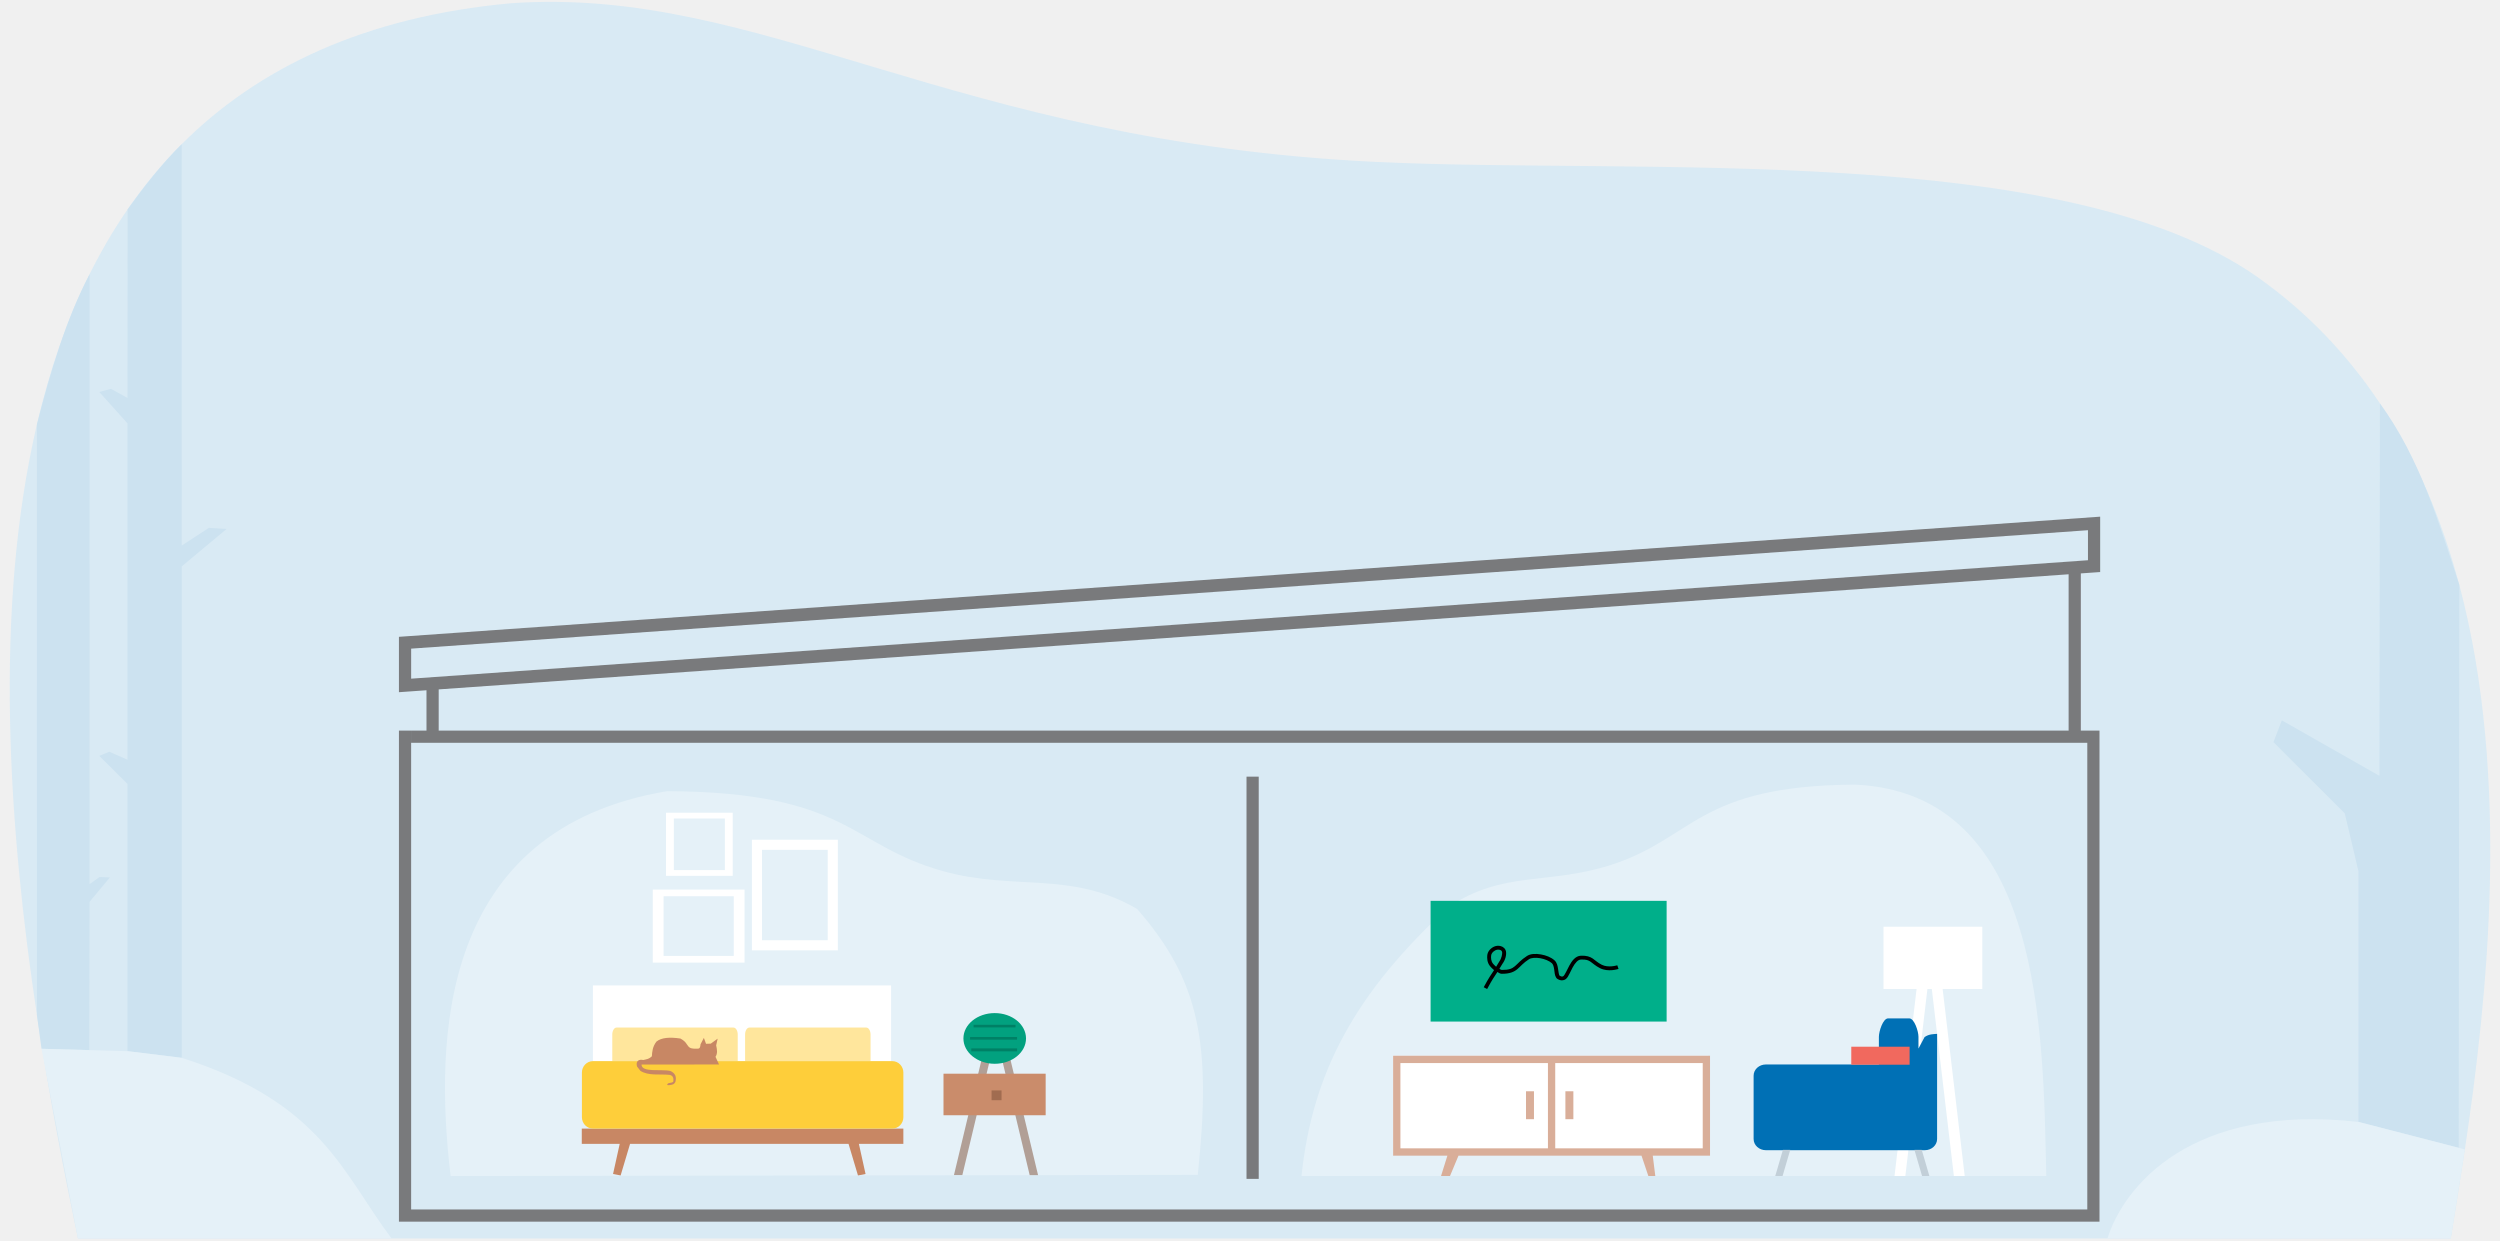
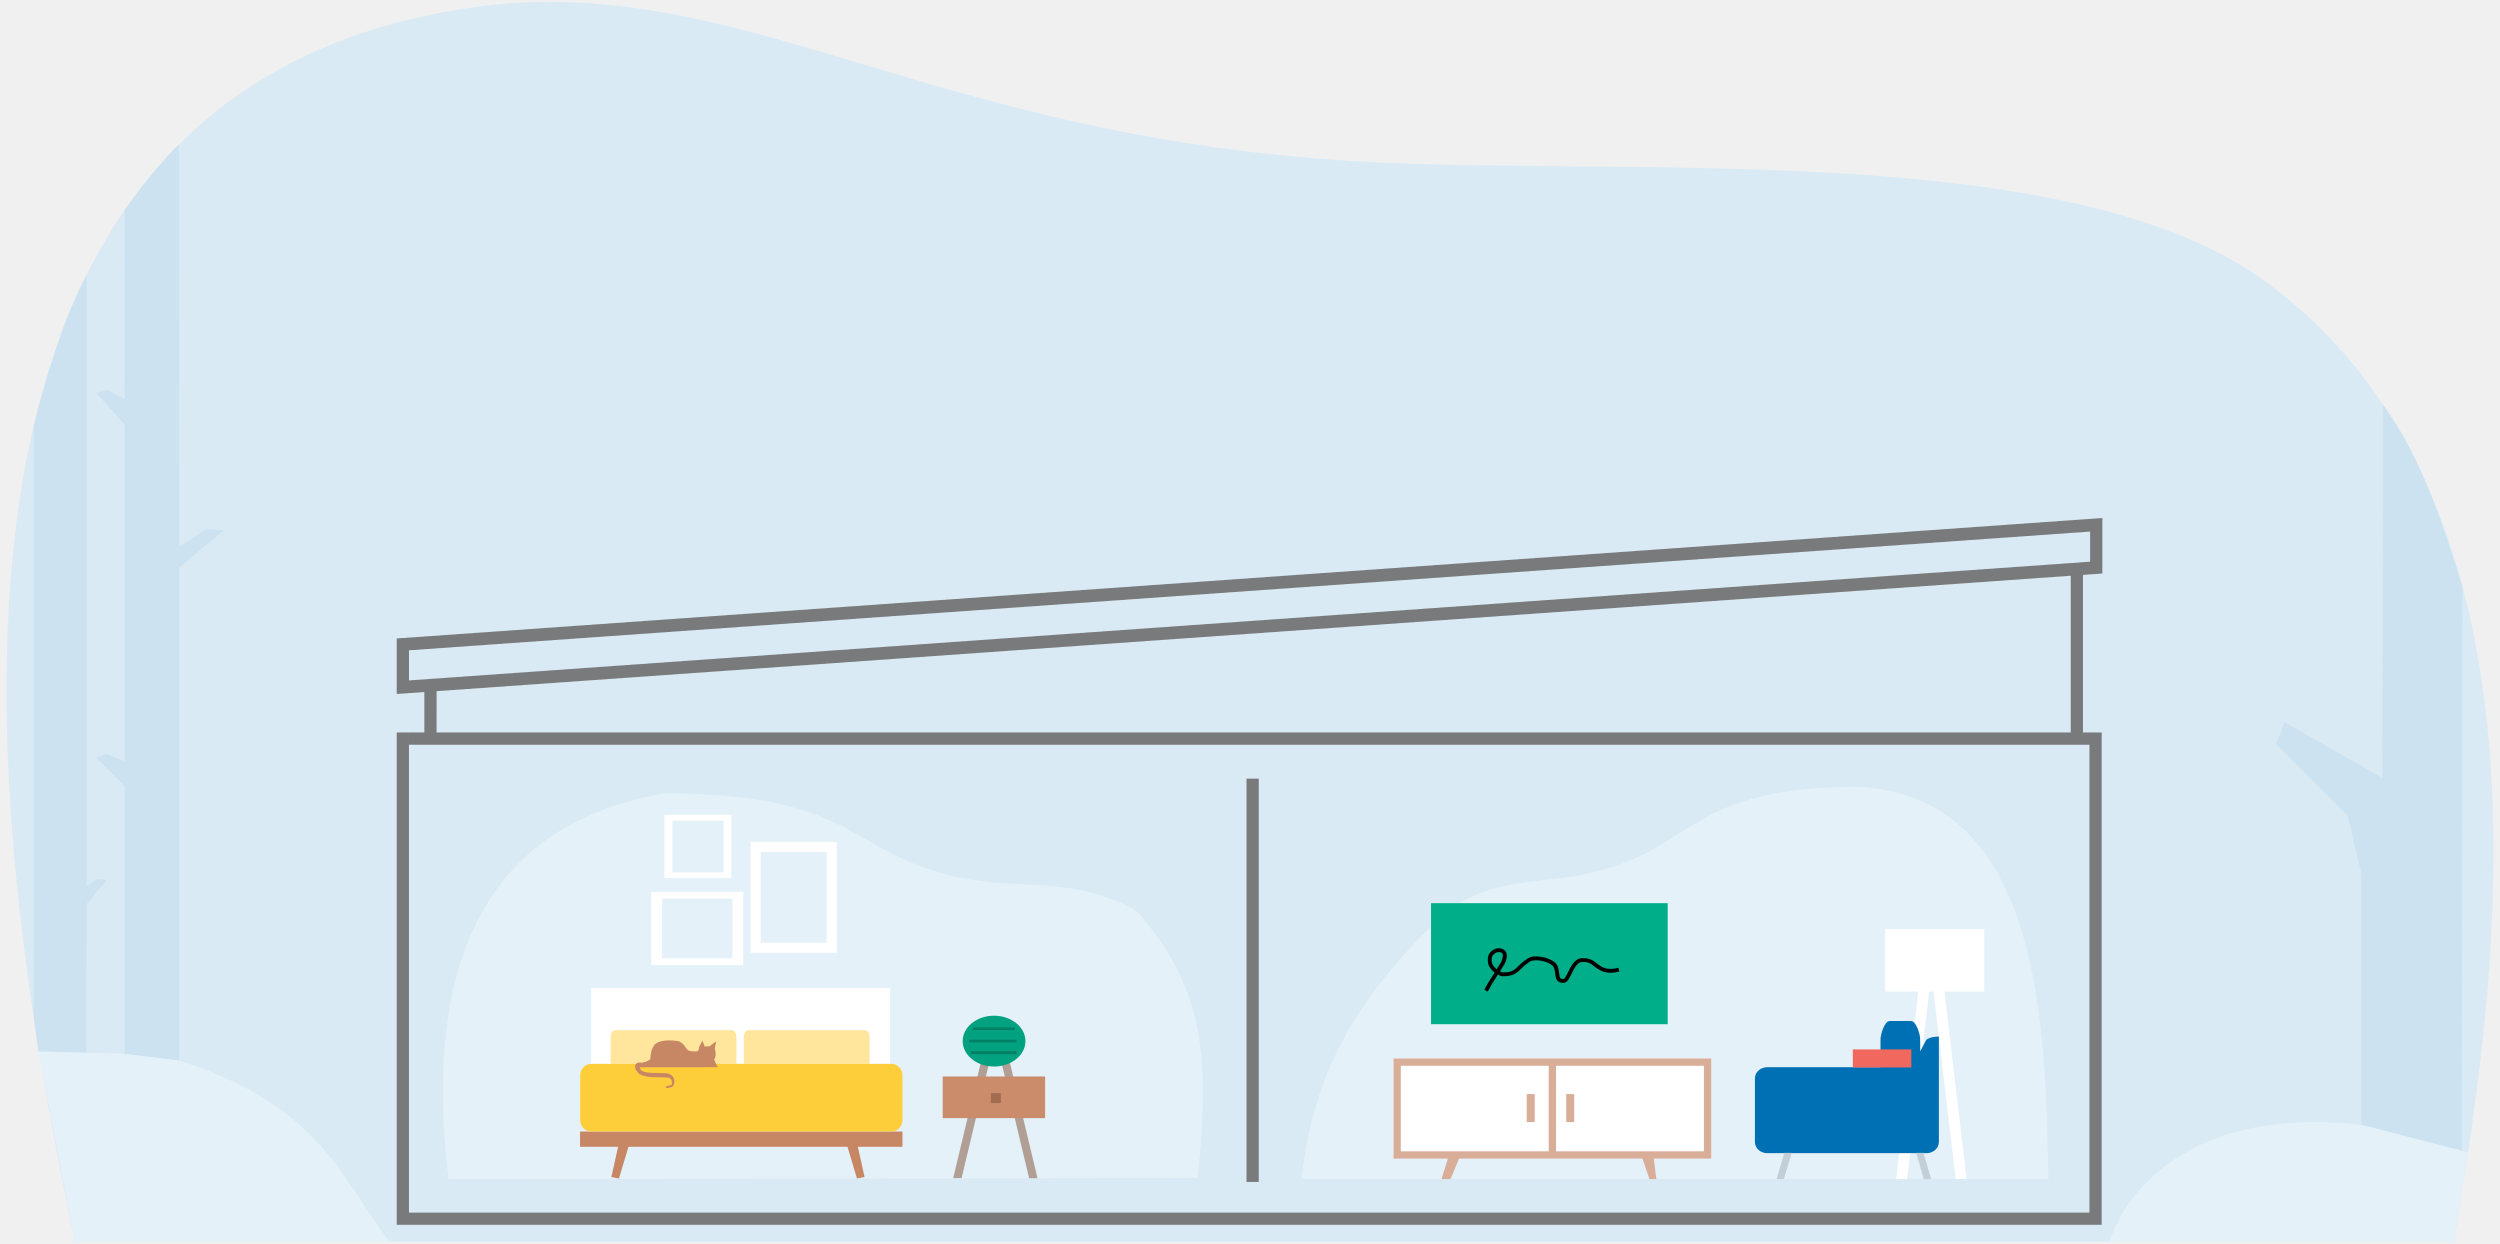
- <svg xmlns="http://www.w3.org/2000/svg" width="774" height="384" viewBox="0 0 204.787 101.6" version="1.1" id="svg5">
+ <svg xmlns="http://www.w3.org/2000/svg" width="384" height="191" viewBox="0 0 101.6 50.535" version="1.1" id="svg5">
  <defs id="defs2">
    <linearGradient id="linearGradient1692">
      <stop style="stop-color:#bababa;stop-opacity:1;" offset="0" id="stop1690" />
    </linearGradient>
    <clipPath clipPathUnits="userSpaceOnUse" id="clipPath97839">
      <g id="use97841">
        <g id="g25450">
          <path id="path25446" style="opacity:1;fill:#797a7c;stroke:#797a7c;stroke-width:0;stroke-linecap:round;paint-order:fill markers stroke" d="m 81.541,184.084 h 1 v 26.553 h -1 z" />
          <path id="path25448" style="fill:#797a7c;stroke:#797a7c;stroke-width:0;stroke-linecap:round;paint-order:fill markers stroke" d="m 127.581,184.084 h 1 v 26.553 h -1 z" />
        </g>
      </g>
    </clipPath>
  </defs>
-   <path style="color:#000000;fill:#d9eaf4;fill-opacity:1;stroke:none;stroke-opacity:1;-inkscape-stroke:none" d="m 41.852,0.266 c 20.654,-1.442 35.982,11.347 70.936,13.001 21.793,1.031 56.165,-1.701 72.069,9.381 4.16,2.929 7.474,6.459 10.093,10.397 3.005,4.519 5.096,9.573 6.504,14.867 4.233,15.916 2.292,34.005 0.456,46.243 -0.414,2.759 -0.822,5.22 -1.154,7.292 H 172.634 32.074 6.383 C 5.29,96.219 4.055,89.958 3.024,83.146 0.729,67.974 -0.551,50.071 3.022,34.769 4.039,30.413 5.449,26.267 7.341,22.456 c 0.921,-1.854 1.955,-3.629 3.114,-5.311 1.311,-1.903 2.781,-3.686 4.424,-5.33 C 21.107,5.586 29.831,1.364 41.852,0.266 Z" id="path14953" />
  <g id="rect195720" />
-   <path id="rect43716-0" style="fill:#e5f1f8;fill-opacity:1;stroke-width:0" d="m 151.934,64.272 c -12.9,0.083 -13.158,4.393 -19.969,6.577 -5.204,1.669 -8.793,0.437 -13.288,3.435 -7.612,6.994 -11.178,13.521 -12.064,22.05 h 61.008 c -0.266,-11.777 -0.255,-31.388 -15.688,-32.062 z" />
-   <g id="g217664" transform="matrix(1.194546,0,0,1.194546,11.42135,-155.2809)">
-     <rect style="opacity:1;fill:#ffffff;fill-opacity:1;stroke:none;stroke-width:1.582;stroke-linecap:round;stroke-linejoin:miter;stroke-miterlimit:4;stroke-dasharray:none;stroke-opacity:1;paint-order:normal" id="rect215996" width="21.599" height="6.798" x="85.97" y="202.389" />
-     <path id="rect212747" style="color:#000000;fill:#d9ae99;stroke-width:1;stroke-linecap:round;-inkscape-stroke:none" d="m 85.97,202.389 v 0.25 6.6 h 3.723 l -0.438,1.398 h 0.615 l 0.584,-1.398 h 6.133 0.5 5.916 l 0.47,1.398 h 0.477 l -0.175,-1.398 h 3.927 v -6.85 h -10.615 -0.5 z m 0.5,0.5 h 10.117 v 5.849 H 86.471 Z m 10.617,0 h 10.115 v 5.849 H 97.088 Z" />
-     <rect style="opacity:1;fill:none;fill-opacity:1;stroke:#d9ae99;stroke-width:0.5;stroke-linecap:round;stroke-linejoin:miter;stroke-miterlimit:4;stroke-dasharray:none;stroke-opacity:1;paint-order:normal" id="rect215511" width="0.047" height="1.415" x="95.333" y="205.073" />
-     <rect style="opacity:1;fill:none;fill-opacity:1;stroke:#d9ae99;stroke-width:0.5;stroke-linecap:round;stroke-linejoin:miter;stroke-miterlimit:4;stroke-dasharray:none;stroke-opacity:1;paint-order:normal" id="rect215593" width="0.047" height="1.415" x="98.034" y="205.073" />
+   <g id="g920" transform="matrix(0.4974102,0,0,0.4974102,-0.1316969,-7.33046e-4)">
+     <path style="color:#000000;fill:#d9eaf4;fill-opacity:1;stroke:none;stroke-opacity:1;-inkscape-stroke:none" d="m 41.852,0.266 c 20.654,-1.442 35.982,11.347 70.936,13.001 21.793,1.031 56.165,-1.701 72.069,9.381 4.16,2.929 7.474,6.459 10.093,10.397 3.005,4.519 5.096,9.573 6.504,14.867 4.233,15.916 2.292,34.005 0.456,46.243 -0.414,2.759 -0.822,5.22 -1.154,7.292 H 172.634 32.074 6.383 C 5.29,96.219 4.055,89.958 3.024,83.146 0.729,67.974 -0.551,50.071 3.022,34.769 4.039,30.413 5.449,26.267 7.341,22.456 c 0.921,-1.854 1.955,-3.629 3.114,-5.311 1.311,-1.903 2.781,-3.686 4.424,-5.33 C 21.107,5.586 29.831,1.364 41.852,0.266 Z" id="path14953" />
+     <path id="rect43716-0" style="fill:#e5f1f8;fill-opacity:1;stroke-width:0" d="m 151.934,64.272 c -12.9,0.083 -13.158,4.393 -19.969,6.577 -5.204,1.669 -8.793,0.437 -13.288,3.435 -7.612,6.994 -11.178,13.521 -12.064,22.05 h 61.008 c -0.266,-11.777 -0.255,-31.388 -15.688,-32.062 z" />
+     <g id="g217664" transform="matrix(1.194546,0,0,1.194546,11.42135,-155.2809)">
+       <rect style="opacity:1;fill:#ffffff;fill-opacity:1;stroke:none;stroke-width:1.582;stroke-linecap:round;stroke-linejoin:miter;stroke-miterlimit:4;stroke-dasharray:none;stroke-opacity:1;paint-order:normal" id="rect215996" width="21.599" height="6.798" x="85.97" y="202.389" />
+       <path id="rect212747" style="color:#000000;fill:#d9ae99;stroke-width:1;stroke-linecap:round;-inkscape-stroke:none" d="m 85.97,202.389 v 0.25 6.6 h 3.723 l -0.438,1.398 h 0.615 l 0.584,-1.398 h 6.133 0.5 5.916 l 0.47,1.398 h 0.477 l -0.175,-1.398 h 3.927 v -6.85 h -10.615 -0.5 z m 0.5,0.5 h 10.117 v 5.849 H 86.471 Z m 10.617,0 h 10.115 v 5.849 H 97.088 Z" />
+       <rect style="opacity:1;fill:none;fill-opacity:1;stroke:#d9ae99;stroke-width:0.5;stroke-linecap:round;stroke-linejoin:miter;stroke-miterlimit:4;stroke-dasharray:none;stroke-opacity:1;paint-order:normal" id="rect215511" width="0.047" height="1.415" x="95.333" y="205.073" />
+       <rect style="opacity:1;fill:none;fill-opacity:1;stroke:#d9ae99;stroke-width:0.5;stroke-linecap:round;stroke-linejoin:miter;stroke-miterlimit:4;stroke-dasharray:none;stroke-opacity:1;paint-order:normal" id="rect215593" width="0.047" height="1.415" x="98.034" y="205.073" />
+     </g>
+     <path id="rect43716" style="fill:#e5f1f8;fill-opacity:1;stroke-width:0" d="m 54.655,64.808 c 14.88,0.081 14.892,4.408 22.594,6.552 5.885,1.638 10.475,-0.062 15.902,3.1 5.109,5.864 6.113,10.983 4.964,21.78 l -61.202,0.095 c -1.352,-11.331 -0.901,-28.418 17.741,-31.527 z" />
+     <g id="g217668" transform="matrix(1.194546,0,0,1.194546,11.42135,-155.2809)">
+       <rect style="opacity:1;fill:#00af8a;fill-opacity:1;stroke:none;stroke-width:2.121;stroke-linecap:round;stroke-linejoin:round;stroke-miterlimit:4;stroke-dasharray:none;stroke-opacity:1;paint-order:fill markers stroke" id="rect211295" width="16.186" height="8.279" x="88.54" y="191.766" />
+       <path style="color:#000000;fill:#000000;-inkscape-stroke:none" d="m 93.354,194.871 c -0.168,-0.046 -0.354,-0.027 -0.512,0.06 -0.242,0.134 -0.396,0.344 -0.416,0.578 -0.013,0.159 -0.025,0.469 0.189,0.734 0.064,0.08 0.168,0.182 0.277,0.275 -0.199,0.304 -0.358,0.516 -0.709,1.172 l 0.234,0.123 c 0.354,-0.662 0.51,-0.871 0.705,-1.168 0.094,0.052 0.181,0.122 0.291,0.123 0.552,0.005 0.846,-0.126 1.078,-0.32 0.232,-0.194 0.403,-0.428 0.801,-0.682 0.144,-0.092 0.453,-0.121 0.766,-0.066 0.313,0.055 0.63,0.188 0.799,0.342 0.09,0.082 0.133,0.245 0.16,0.436 0.027,0.19 0.029,0.395 0.139,0.562 0.036,0.056 0.058,0.062 0.098,0.088 0.04,0.026 0.092,0.052 0.152,0.07 0.121,0.036 0.293,0.035 0.43,-0.088 0.094,-0.084 0.154,-0.202 0.225,-0.34 0.07,-0.138 0.143,-0.297 0.225,-0.445 0.082,-0.148 0.173,-0.285 0.27,-0.381 0.096,-0.096 0.189,-0.148 0.295,-0.152 0.358,-0.016 0.507,0.046 0.664,0.152 0.157,0.107 0.324,0.277 0.641,0.438 0.286,0.145 0.597,0.158 0.838,0.137 0.12,-0.011 0.223,-0.032 0.299,-0.049 0.076,-0.017 0.116,-0.029 0.135,-0.035 l -0.086,-0.25 c 0.009,-0.003 -0.041,0.012 -0.107,0.027 -0.066,0.015 -0.158,0.034 -0.264,0.043 -0.211,0.019 -0.475,0.004 -0.695,-0.107 -0.282,-0.143 -0.422,-0.293 -0.611,-0.422 -0.189,-0.128 -0.427,-0.215 -0.824,-0.197 -0.187,0.009 -0.345,0.103 -0.471,0.229 -0.126,0.125 -0.225,0.283 -0.312,0.441 -0.088,0.159 -0.163,0.319 -0.23,0.451 -0.067,0.132 -0.134,0.237 -0.164,0.264 -0.061,0.054 -0.113,0.051 -0.178,0.031 -0.032,-0.01 -0.064,-0.025 -0.086,-0.039 -0.022,-0.014 -0.043,-0.045 -0.02,-0.01 -0.044,-0.068 -0.069,-0.253 -0.098,-0.455 -0.029,-0.202 -0.069,-0.434 -0.244,-0.594 -0.229,-0.209 -0.578,-0.345 -0.93,-0.406 -0.352,-0.062 -0.707,-0.055 -0.955,0.104 -0.43,0.275 -0.63,0.536 -0.828,0.701 -0.198,0.166 -0.392,0.262 -0.906,0.258 -0.041,-3.4e-4 -0.105,-0.047 -0.162,-0.074 0.055,-0.079 0.164,-0.288 0.215,-0.355 0.193,-0.259 0.277,-0.588 0.24,-0.824 -0.031,-0.2 -0.187,-0.332 -0.355,-0.379 z m -0.07,0.254 c 0.095,0.026 0.149,0.073 0.164,0.166 0.018,0.114 -0.047,0.434 -0.189,0.625 -0.053,0.071 -0.167,0.287 -0.225,0.371 -0.079,-0.072 -0.163,-0.149 -0.211,-0.209 -0.147,-0.183 -0.145,-0.406 -0.133,-0.547 0.011,-0.135 0.094,-0.265 0.279,-0.367 0.092,-0.051 0.22,-0.065 0.314,-0.039 z" id="path205667" />
+     </g>
+     <g id="g192438" transform="matrix(1.225072,0,0,1.225072,-5.570203,-161.7922)">
+       <path id="rect183452" style="opacity:1;fill:#b19f96;stroke-width:1.975;stroke-linecap:round;stroke-linejoin:round;paint-order:fill markers stroke" d="m 70.252,202.617 h 0.561 l -1.918,8.02 h -0.561 z" />
+       <path id="path185376" style="opacity:1;fill:#b19f96;stroke-width:1.975;stroke-linecap:round;stroke-linejoin:round;paint-order:fill markers stroke" d="m 72.04,202.625 h -0.561 l 1.918,8.02 h 0.561 z" />
+       <path id="rect179732" style="opacity:1;fill:#ca8c6b;stroke-width:2.867;stroke-linecap:round;stroke-linejoin:round;paint-order:fill markers stroke" d="m 67.634,203.861 h 6.831 v 2.778 h -6.831 z" />
+       <path id="rect181160" style="opacity:1;fill:#a16c50;stroke-width:1.975;stroke-linecap:round;stroke-linejoin:round;paint-order:fill markers stroke" d="m 70.848,204.979 h 0.667 v 0.655 h -0.667 z" />
+       <path id="path185480" style="opacity:1;fill:#02a17f;stroke-width:1.975;stroke-linecap:round;stroke-linejoin:round;paint-order:fill markers stroke" d="m 73.152,201.503 a 2.093,1.695 0 0 1 -2.093,1.695 2.093,1.695 0 0 1 -2.093,-1.695 2.093,1.695 0 0 1 2.093,-1.695 2.093,1.695 0 0 1 2.093,1.695 z" />
+       <path id="rect188006" style="opacity:1;fill:#008065;stroke-width:1.975;stroke-linecap:round;stroke-linejoin:round;paint-order:fill markers stroke" d="m 69.644,200.591 h 2.806 v 0.175 h -2.806 z" />
+       <path id="rect188008" style="opacity:1;fill:#008065;stroke-width:1.975;stroke-linecap:round;stroke-linejoin:round;paint-order:fill markers stroke" d="m 69.492,202.169 h 3.064 v 0.199 h -3.064 z" />
+       <path id="rect188010" style="opacity:1;fill:#008065;stroke-width:1.975;stroke-linecap:round;stroke-linejoin:round;paint-order:fill markers stroke" d="m 69.41,201.409 h 3.145 v 0.175 h -3.145 z" />
+     </g>
+     <g id="g15818" transform="matrix(1.139239,0,0,1.188398,2.561903,18.44017)">
+       <g id="rect157662" transform="translate(-1.997757,-148.5033)">
+         <g id="g168554">
+           <path id="rect155803" style="opacity:1;fill:#c88764;fill-opacity:1;stroke:none;stroke-width:3.613;stroke-linecap:round;stroke-linejoin:round;stroke-miterlimit:4;stroke-dasharray:none;stroke-opacity:1;paint-order:fill markers stroke" d="m 159.629,783.916 v 3.979 h 10.309 l -1.812,7.855 2.062,0.375 2.562,-8.23 h 59.375 l 2.562,8.23 2.062,-0.375 -1.812,-7.855 h 12.086 v -3.979 z" transform="matrix(0.2645833,0,0,0.2645833,-0.6548103,3.367596)" />
+           <rect style="opacity:1;fill:#ffffff;fill-opacity:1;stroke:none;stroke-width:5.304;stroke-linecap:round;stroke-linejoin:round;stroke-miterlimit:4;stroke-dasharray:none;stroke-opacity:1;paint-order:fill markers stroke" id="rect164422" width="21.439" height="5.22" x="42.381" y="200.91" />
+           <path id="path161064" style="color:#000000;fill:#ffe69c;fill-opacity:1;stroke-width:1.848;stroke-linecap:round;stroke-linejoin:round;-inkscape-stroke:none;paint-order:fill markers stroke" d="m 169.084,757.598 c -0.644,-4.2e-4 -1.166,0.811 -1.166,1.812 v 6.938 h 34.094 v -6.938 c 2.7e-4,-1 -0.519,-1.81 -1.162,-1.812 z" transform="matrix(0.2645833,0,0,0.2645833,-0.6548103,3.367596)" />
+           <path id="path164188" style="color:#000000;fill:#ffe69c;fill-opacity:1;stroke-width:1.848;stroke-linecap:round;stroke-linejoin:round;-inkscape-stroke:none;paint-order:fill markers stroke" d="m 205.178,757.598 c -0.644,-4.2e-4 -1.166,0.811 -1.166,1.812 v 6.938 h 34.094 v -6.938 c 2.7e-4,-1 -0.519,-1.81 -1.162,-1.812 z" transform="matrix(0.2645833,0,0,0.2645833,-0.6548103,3.367596)" />
+           <path style="color:#000000;fill:#fece3a;stroke-width:1.002;stroke-linecap:round;stroke-linejoin:round;-inkscape-stroke:none;paint-order:fill markers stroke" d="m 42.381,206.13 c -0.437,-1.8e-4 -0.791,0.352 -0.791,0.787 v 3.074 c -1.83e-4,0.435 0.354,0.787 0.791,0.787 h 21.534 c 0.436,-9e-4 0.789,-0.353 0.789,-0.787 v -3.074 c 1.85e-4,-0.434 -0.353,-0.786 -0.789,-0.787 z" id="path160498" />
+         </g>
+       </g>
+       <path id="rect168602" style="fill:#c88764;stroke-width:1.975;stroke-linecap:round;stroke-linejoin:round;paint-order:fill markers stroke" d="m 44.002,57.549 c 0.207,-0.049 0.401,-0.057 0.62,-0.257 0.023,-0.328 0.047,-0.655 0.329,-1.013 0.355,-0.281 0.964,-0.319 1.723,-0.211 0.412,0.219 0.418,0.37 0.577,0.546 0.12,0.142 0.346,0.166 0.606,0.153 0.106,-0.018 0.232,0.067 0.265,-0.303 l 0.24,-0.441 0.155,0.408 0.343,-0.012 0.493,-0.344 -0.108,0.466 c 0.065,0.279 0.117,0.554 -0.047,0.787 l 0.254,0.528 -5.572,0.006 c -0.002,0.574 1.446,0.295 2.076,0.443 0.355,0.155 0.459,0.407 0.355,0.759 -0.111,0.171 -0.144,0.168 -0.406,0.215 -0.297,0.037 -0.155,-0.108 -0.074,-0.137 0.11,-0.03 0.277,-0.022 0.332,-0.108 0.047,-0.296 -0.068,-0.431 -0.285,-0.463 -0.717,-0.066 -1.487,0.081 -2.08,-0.276 l -0.242,-0.298 c -0.114,-0.371 0.133,-0.521 0.446,-0.448 z" />
+     </g>
+     <path id="rect194007" style="fill:#ffffff;fill-opacity:1;stroke:none;stroke-width:2.34;stroke-linecap:round;stroke-linejoin:round;stroke-miterlimit:4;stroke-dasharray:none;stroke-opacity:1;paint-order:fill markers stroke" d="m 154.288,75.913 v 5.099 h 2.709 l -1.808,15.322 h 0.887 l 1.808,-15.322 h 0.36 l 1.808,15.322 h 0.887 l -1.808,-15.322 h 3.25 v -5.099 z" />
+     <g id="g22235" transform="matrix(1.16725,0,0,1.16725,-20.5581,-174.6869)">
+       <path id="path195865" style="color:#000000;fill:#0070b5;fill-opacity:1;stroke:none;stroke-width:0.957;stroke-linecap:round;stroke-linejoin:round;-inkscape-stroke:none;paint-order:fill markers stroke" d="m 150.114,221.125 c -0.356,-1.5e-4 -0.645,0.902 -0.646,1.293 v 1.941 h -7.932 c -0.475,-4.8e-4 -0.86,0.352 -0.859,0.787 v 4.442 c -5.3e-4,0.435 0.385,0.788 0.859,0.787 h 11.158 c 0.475,4.8e-4 0.86,-0.352 0.859,-0.787 v -4.442 -2.936 c -0.285,0.025 -0.563,0.01 -0.878,0.226 l -0.429,0.807 v -0.825 c -7.9e-4,-0.392 -0.29,-1.293 -0.646,-1.293 z" />
+       <rect style="fill:#f1695e;fill-opacity:1;stroke:none;stroke-width:1.975;stroke-linecap:round;stroke-linejoin:round;stroke-miterlimit:4;stroke-dasharray:none;stroke-opacity:1;paint-order:fill markers stroke" id="rect199939" width="4.093" height="1.263" x="147.531" y="223.113" />
+       <path id="rect202852" style="fill:#c2cfd8;fill-opacity:1;stroke-width:1.975;stroke-linecap:round;stroke-linejoin:round;paint-order:fill markers stroke" d="m 142.732,230.354 h 0.514 l -0.537,1.834 h -0.514 z" />
+       <path id="path205626" style="fill:#c2cfd8;fill-opacity:1;stroke-width:1.975;stroke-linecap:round;stroke-linejoin:round;paint-order:fill markers stroke" d="m 152.476,230.354 h -0.514 l 0.537,1.834 h 0.514 z" />
+     </g>
+     <path id="path23721" style="fill:#ffffff;fill-opacity:1;stroke-width:0.333;stroke-linecap:round" d="m 54.555,66.575 v 5.171 h 0.643 4.18 v -0.472 h -4.18 v -4.226 h 4.18 v 4.226 0.472 h 0.643 v -5.171 h -0.643 -4.18 z" />
+     <path id="rect22259" style="fill:#ffffff;fill-opacity:1;stroke-width:0.5;stroke-linecap:round" d="m 61.592,68.787 v 9.061 h 0.828 5.382 v -0.828 h -5.382 v -7.405 h 5.382 v 7.405 0.828 h 0.828 V 68.787 h -0.828 -5.382 z" />
+     <path id="path23723" style="fill:#ffffff;fill-opacity:1;stroke-width:0.42;stroke-linecap:round" d="m 53.473,72.87 v 5.982 h 0.884 5.749 v -0.547 H 54.357 v -4.889 h 5.749 v 4.889 0.547 h 0.884 v -5.982 H 60.106 54.357 Z" />
+     <path id="rect173795" style="fill:#cce2f0;stroke-width:2.575;stroke-linecap:round;stroke-linejoin:round;paint-order:fill markers stroke" d="m 3.022,34.769 c 1.129,-4.334 2.364,-8.589 4.32,-12.313 l -0.006,49.969 0.819,-0.585 0.845,0.035 -1.663,2 -0.025,12.145 -3.911,-0.108 -0.376,-2.766 z" />
+     <path id="rect175812" style="fill:#cce2f0;stroke-width:4.266;stroke-linecap:round;stroke-linejoin:round;paint-order:fill markers stroke" d="m 10.455,17.145 c 1.356,-1.86 2.76,-3.686 4.424,-5.33 l 0.008,32.874 2.222,-1.45 1.453,0.089 -3.675,3.068 v 40.255 l -4.443,-0.546 v -21.89 l -2.315,-2.299 0.827,-0.335 1.488,0.65 v -27.55 l -2.312,-2.572 0.956,-0.256 1.356,0.744 z" />
+     <path id="rect178256" style="fill:#cce2f0;stroke-width:2.142;stroke-linecap:round;stroke-linejoin:round;paint-order:fill markers stroke" d="m 194.95,33.045 c 3.31,4.535 4.808,9.738 6.504,14.867 l -0.049,46.112 -8.212,-2.123 v -20.542 l -1.124,-4.736 -5.84,-5.833 0.687,-1.783 7.996,4.547 z" />
+     <rect style="fill:none;fill-opacity:1;stroke:none;stroke-width:0.5;stroke-linecap:round;stroke-linejoin:miter;stroke-miterlimit:4;stroke-dasharray:none;stroke-opacity:1;paint-order:normal" id="rect215619" width="14.869" height="6.665" x="83.318" y="57.253" />
+     <path id="rect218775" style="fill:#e5f1f8;fill-opacity:1;stroke-width:0.5;stroke-linecap:round" d="m 3.4,85.912 3.911,0.108 3.133,0.086 4.443,0.546 c 11.5,3.669 13.191,9.485 17.187,14.796 H 6.383 Z" />
+     <path id="rect226367" style="fill:#e5f1f8;stroke-width:0.5;stroke-linecap:round" d="m 193.193,91.902 8.212,2.123 0.505,0.131 -1.154,7.292 -28.123,1e-5 c 1.339,-4.277 6.886,-11.086 20.56,-9.545 z" />
+     <path id="rect1082" style="fill:#797a7c;fill-opacity:1;stroke-width:3.17;stroke-linecap:round" d="M 172.035,42.323 32.678,52.165 v 5.29e-4 1.038 3.498 l 1,-0.07 v -5.3e-4 L 169.451,47.042 V 59.847 H 35.935 l 5.29e-4,-3.396 -1.001,0.071 0.001,3.326 h -1.256 l -1.1e-5,1 H 170.98 V 99.072 H 33.678 V 59.847 h -1 V 100.072 H 33.678 170.98 171.98 V 59.847 h -1 -0.529 V 46.971 l 1.584,-0.112 v -1.038 l -6e-5,-2.46 -1,0.071 5e-5,2.46 -137.356,9.701 v -2.46 l 137.356,-9.701 1,-0.071 z" />
+     <rect style="fill:#797a7c;fill-opacity:1;stroke-width:2.869;stroke-linecap:round" id="rect3220" width="1" height="32.949" x="102.108" y="63.619" />
  </g>
-   <path id="rect43716" style="fill:#e5f1f8;fill-opacity:1;stroke-width:0" d="m 54.655,64.808 c 14.88,0.081 14.892,4.408 22.594,6.552 5.885,1.638 10.475,-0.062 15.902,3.1 5.109,5.864 6.113,10.983 4.964,21.78 l -61.202,0.095 c -1.352,-11.331 -0.901,-28.418 17.741,-31.527 z" />
-   <g id="g217668" transform="matrix(1.194546,0,0,1.194546,11.42135,-155.2809)">
-     <rect style="opacity:1;fill:#00af8a;fill-opacity:1;stroke:none;stroke-width:2.121;stroke-linecap:round;stroke-linejoin:round;stroke-miterlimit:4;stroke-dasharray:none;stroke-opacity:1;paint-order:fill markers stroke" id="rect211295" width="16.186" height="8.279" x="88.54" y="191.766" />
-     <path style="color:#000000;fill:#000000;-inkscape-stroke:none" d="m 93.354,194.871 c -0.168,-0.046 -0.354,-0.027 -0.512,0.06 -0.242,0.134 -0.396,0.344 -0.416,0.578 -0.013,0.159 -0.025,0.469 0.189,0.734 0.064,0.08 0.168,0.182 0.277,0.275 -0.199,0.304 -0.358,0.516 -0.709,1.172 l 0.234,0.123 c 0.354,-0.662 0.51,-0.871 0.705,-1.168 0.094,0.052 0.181,0.122 0.291,0.123 0.552,0.005 0.846,-0.126 1.078,-0.32 0.232,-0.194 0.403,-0.428 0.801,-0.682 0.144,-0.092 0.453,-0.121 0.766,-0.066 0.313,0.055 0.63,0.188 0.799,0.342 0.09,0.082 0.133,0.245 0.16,0.436 0.027,0.19 0.029,0.395 0.139,0.562 0.036,0.056 0.058,0.062 0.098,0.088 0.04,0.026 0.092,0.052 0.152,0.07 0.121,0.036 0.293,0.035 0.43,-0.088 0.094,-0.084 0.154,-0.202 0.225,-0.34 0.07,-0.138 0.143,-0.297 0.225,-0.445 0.082,-0.148 0.173,-0.285 0.27,-0.381 0.096,-0.096 0.189,-0.148 0.295,-0.152 0.358,-0.016 0.507,0.046 0.664,0.152 0.157,0.107 0.324,0.277 0.641,0.438 0.286,0.145 0.597,0.158 0.838,0.137 0.12,-0.011 0.223,-0.032 0.299,-0.049 0.076,-0.017 0.116,-0.029 0.135,-0.035 l -0.086,-0.25 c 0.009,-0.003 -0.041,0.012 -0.107,0.027 -0.066,0.015 -0.158,0.034 -0.264,0.043 -0.211,0.019 -0.475,0.004 -0.695,-0.107 -0.282,-0.143 -0.422,-0.293 -0.611,-0.422 -0.189,-0.128 -0.427,-0.215 -0.824,-0.197 -0.187,0.009 -0.345,0.103 -0.471,0.229 -0.126,0.125 -0.225,0.283 -0.312,0.441 -0.088,0.159 -0.163,0.319 -0.23,0.451 -0.067,0.132 -0.134,0.237 -0.164,0.264 -0.061,0.054 -0.113,0.051 -0.178,0.031 -0.032,-0.01 -0.064,-0.025 -0.086,-0.039 -0.022,-0.014 -0.043,-0.045 -0.02,-0.01 -0.044,-0.068 -0.069,-0.253 -0.098,-0.455 -0.029,-0.202 -0.069,-0.434 -0.244,-0.594 -0.229,-0.209 -0.578,-0.345 -0.93,-0.406 -0.352,-0.062 -0.707,-0.055 -0.955,0.104 -0.43,0.275 -0.63,0.536 -0.828,0.701 -0.198,0.166 -0.392,0.262 -0.906,0.258 -0.041,-3.4e-4 -0.105,-0.047 -0.162,-0.074 0.055,-0.079 0.164,-0.288 0.215,-0.355 0.193,-0.259 0.277,-0.588 0.24,-0.824 -0.031,-0.2 -0.187,-0.332 -0.355,-0.379 z m -0.07,0.254 c 0.095,0.026 0.149,0.073 0.164,0.166 0.018,0.114 -0.047,0.434 -0.189,0.625 -0.053,0.071 -0.167,0.287 -0.225,0.371 -0.079,-0.072 -0.163,-0.149 -0.211,-0.209 -0.147,-0.183 -0.145,-0.406 -0.133,-0.547 0.011,-0.135 0.094,-0.265 0.279,-0.367 0.092,-0.051 0.22,-0.065 0.314,-0.039 z" id="path205667" />
-   </g>
-   <g id="g192438" transform="matrix(1.225072,0,0,1.225072,-5.570203,-161.7922)">
-     <path id="rect183452" style="opacity:1;fill:#b19f96;stroke-width:1.975;stroke-linecap:round;stroke-linejoin:round;paint-order:fill markers stroke" d="m 70.252,202.617 h 0.561 l -1.918,8.02 h -0.561 z" />
-     <path id="path185376" style="opacity:1;fill:#b19f96;stroke-width:1.975;stroke-linecap:round;stroke-linejoin:round;paint-order:fill markers stroke" d="m 72.04,202.625 h -0.561 l 1.918,8.02 h 0.561 z" />
-     <path id="rect179732" style="opacity:1;fill:#ca8c6b;stroke-width:2.867;stroke-linecap:round;stroke-linejoin:round;paint-order:fill markers stroke" d="m 67.634,203.861 h 6.831 v 2.778 h -6.831 z" />
-     <path id="rect181160" style="opacity:1;fill:#a16c50;stroke-width:1.975;stroke-linecap:round;stroke-linejoin:round;paint-order:fill markers stroke" d="m 70.848,204.979 h 0.667 v 0.655 h -0.667 z" />
-     <path id="path185480" style="opacity:1;fill:#02a17f;stroke-width:1.975;stroke-linecap:round;stroke-linejoin:round;paint-order:fill markers stroke" d="m 73.152,201.503 a 2.093,1.695 0 0 1 -2.093,1.695 2.093,1.695 0 0 1 -2.093,-1.695 2.093,1.695 0 0 1 2.093,-1.695 2.093,1.695 0 0 1 2.093,1.695 z" />
-     <path id="rect188006" style="opacity:1;fill:#008065;stroke-width:1.975;stroke-linecap:round;stroke-linejoin:round;paint-order:fill markers stroke" d="m 69.644,200.591 h 2.806 v 0.175 h -2.806 z" />
-     <path id="rect188008" style="opacity:1;fill:#008065;stroke-width:1.975;stroke-linecap:round;stroke-linejoin:round;paint-order:fill markers stroke" d="m 69.492,202.169 h 3.064 v 0.199 h -3.064 z" />
-     <path id="rect188010" style="opacity:1;fill:#008065;stroke-width:1.975;stroke-linecap:round;stroke-linejoin:round;paint-order:fill markers stroke" d="m 69.41,201.409 h 3.145 v 0.175 h -3.145 z" />
-   </g>
-   <g id="g15818" transform="matrix(1.139239,0,0,1.188398,2.561903,18.44017)">
-     <g id="rect157662" transform="translate(-1.997757,-148.5033)">
-       <g id="g168554">
-         <path id="rect155803" style="opacity:1;fill:#c88764;fill-opacity:1;stroke:none;stroke-width:3.613;stroke-linecap:round;stroke-linejoin:round;stroke-miterlimit:4;stroke-dasharray:none;stroke-opacity:1;paint-order:fill markers stroke" d="m 159.629,783.916 v 3.979 h 10.309 l -1.812,7.855 2.062,0.375 2.562,-8.23 h 59.375 l 2.562,8.23 2.062,-0.375 -1.812,-7.855 h 12.086 v -3.979 z" transform="matrix(0.2645833,0,0,0.2645833,-0.6548103,3.367596)" />
-         <rect style="opacity:1;fill:#ffffff;fill-opacity:1;stroke:none;stroke-width:5.304;stroke-linecap:round;stroke-linejoin:round;stroke-miterlimit:4;stroke-dasharray:none;stroke-opacity:1;paint-order:fill markers stroke" id="rect164422" width="21.439" height="5.22" x="42.381" y="200.91" />
-         <path id="path161064" style="color:#000000;fill:#ffe69c;fill-opacity:1;stroke-width:1.848;stroke-linecap:round;stroke-linejoin:round;-inkscape-stroke:none;paint-order:fill markers stroke" d="m 169.084,757.598 c -0.644,-4.2e-4 -1.166,0.811 -1.166,1.812 v 6.938 h 34.094 v -6.938 c 2.7e-4,-1 -0.519,-1.81 -1.162,-1.812 z" transform="matrix(0.2645833,0,0,0.2645833,-0.6548103,3.367596)" />
-         <path id="path164188" style="color:#000000;fill:#ffe69c;fill-opacity:1;stroke-width:1.848;stroke-linecap:round;stroke-linejoin:round;-inkscape-stroke:none;paint-order:fill markers stroke" d="m 205.178,757.598 c -0.644,-4.2e-4 -1.166,0.811 -1.166,1.812 v 6.938 h 34.094 v -6.938 c 2.7e-4,-1 -0.519,-1.81 -1.162,-1.812 z" transform="matrix(0.2645833,0,0,0.2645833,-0.6548103,3.367596)" />
-         <path style="color:#000000;fill:#fece3a;stroke-width:1.002;stroke-linecap:round;stroke-linejoin:round;-inkscape-stroke:none;paint-order:fill markers stroke" d="m 42.381,206.13 c -0.437,-1.8e-4 -0.791,0.352 -0.791,0.787 v 3.074 c -1.83e-4,0.435 0.354,0.787 0.791,0.787 h 21.534 c 0.436,-9e-4 0.789,-0.353 0.789,-0.787 v -3.074 c 1.85e-4,-0.434 -0.353,-0.786 -0.789,-0.787 z" id="path160498" />
-       </g>
-     </g>
-     <path id="rect168602" style="fill:#c88764;stroke-width:1.975;stroke-linecap:round;stroke-linejoin:round;paint-order:fill markers stroke" d="m 44.002,57.549 c 0.207,-0.049 0.401,-0.057 0.62,-0.257 0.023,-0.328 0.047,-0.655 0.329,-1.013 0.355,-0.281 0.964,-0.319 1.723,-0.211 0.412,0.219 0.418,0.37 0.577,0.546 0.12,0.142 0.346,0.166 0.606,0.153 0.106,-0.018 0.232,0.067 0.265,-0.303 l 0.24,-0.441 0.155,0.408 0.343,-0.012 0.493,-0.344 -0.108,0.466 c 0.065,0.279 0.117,0.554 -0.047,0.787 l 0.254,0.528 -5.572,0.006 c -0.002,0.574 1.446,0.295 2.076,0.443 0.355,0.155 0.459,0.407 0.355,0.759 -0.111,0.171 -0.144,0.168 -0.406,0.215 -0.297,0.037 -0.155,-0.108 -0.074,-0.137 0.11,-0.03 0.277,-0.022 0.332,-0.108 0.047,-0.296 -0.068,-0.431 -0.285,-0.463 -0.717,-0.066 -1.487,0.081 -2.08,-0.276 l -0.242,-0.298 c -0.114,-0.371 0.133,-0.521 0.446,-0.448 z" />
-   </g>
-   <path id="rect194007" style="fill:#ffffff;fill-opacity:1;stroke:none;stroke-width:2.34;stroke-linecap:round;stroke-linejoin:round;stroke-miterlimit:4;stroke-dasharray:none;stroke-opacity:1;paint-order:fill markers stroke" d="m 154.288,75.913 v 5.099 h 2.709 l -1.808,15.322 h 0.887 l 1.808,-15.322 h 0.36 l 1.808,15.322 h 0.887 l -1.808,-15.322 h 3.25 v -5.099 z" />
-   <g id="g22235" transform="matrix(1.16725,0,0,1.16725,-20.5581,-174.6869)">
-     <path id="path195865" style="color:#000000;fill:#0070b5;fill-opacity:1;stroke:none;stroke-width:0.957;stroke-linecap:round;stroke-linejoin:round;-inkscape-stroke:none;paint-order:fill markers stroke" d="m 150.114,221.125 c -0.356,-1.5e-4 -0.645,0.902 -0.646,1.293 v 1.941 h -7.932 c -0.475,-4.8e-4 -0.86,0.352 -0.859,0.787 v 4.442 c -5.3e-4,0.435 0.385,0.788 0.859,0.787 h 11.158 c 0.475,4.8e-4 0.86,-0.352 0.859,-0.787 v -4.442 -2.936 c -0.285,0.025 -0.563,0.01 -0.878,0.226 l -0.429,0.807 v -0.825 c -7.9e-4,-0.392 -0.29,-1.293 -0.646,-1.293 z" />
-     <rect style="fill:#f1695e;fill-opacity:1;stroke:none;stroke-width:1.975;stroke-linecap:round;stroke-linejoin:round;stroke-miterlimit:4;stroke-dasharray:none;stroke-opacity:1;paint-order:fill markers stroke" id="rect199939" width="4.093" height="1.263" x="147.531" y="223.113" />
-     <path id="rect202852" style="fill:#c2cfd8;fill-opacity:1;stroke-width:1.975;stroke-linecap:round;stroke-linejoin:round;paint-order:fill markers stroke" d="m 142.732,230.354 h 0.514 l -0.537,1.834 h -0.514 z" />
-     <path id="path205626" style="fill:#c2cfd8;fill-opacity:1;stroke-width:1.975;stroke-linecap:round;stroke-linejoin:round;paint-order:fill markers stroke" d="m 152.476,230.354 h -0.514 l 0.537,1.834 h 0.514 z" />
-   </g>
-   <path id="path23721" style="fill:#ffffff;fill-opacity:1;stroke-width:0.333;stroke-linecap:round" d="m 54.555,66.575 v 5.171 h 0.643 4.18 v -0.472 h -4.18 v -4.226 h 4.18 v 4.226 0.472 h 0.643 v -5.171 h -0.643 -4.18 z" />
-   <path id="rect22259" style="fill:#ffffff;fill-opacity:1;stroke-width:0.5;stroke-linecap:round" d="m 61.592,68.787 v 9.061 h 0.828 5.382 v -0.828 h -5.382 v -7.405 h 5.382 v 7.405 0.828 h 0.828 V 68.787 h -0.828 -5.382 z" />
-   <path id="path23723" style="fill:#ffffff;fill-opacity:1;stroke-width:0.42;stroke-linecap:round" d="m 53.473,72.87 v 5.982 h 0.884 5.749 v -0.547 H 54.357 v -4.889 h 5.749 v 4.889 0.547 h 0.884 v -5.982 H 60.106 54.357 Z" />
-   <path id="rect173795" style="fill:#cce2f0;stroke-width:2.575;stroke-linecap:round;stroke-linejoin:round;paint-order:fill markers stroke" d="m 3.022,34.769 c 1.129,-4.334 2.364,-8.589 4.32,-12.313 l -0.006,49.969 0.819,-0.585 0.845,0.035 -1.663,2 -0.025,12.145 -3.911,-0.108 -0.376,-2.766 z" />
-   <path id="rect175812" style="fill:#cce2f0;stroke-width:4.266;stroke-linecap:round;stroke-linejoin:round;paint-order:fill markers stroke" d="m 10.455,17.145 c 1.356,-1.86 2.76,-3.686 4.424,-5.33 l 0.008,32.874 2.222,-1.45 1.453,0.089 -3.675,3.068 v 40.255 l -4.443,-0.546 v -21.89 l -2.315,-2.299 0.827,-0.335 1.488,0.65 v -27.55 l -2.312,-2.572 0.956,-0.256 1.356,0.744 z" />
-   <path id="rect178256" style="fill:#cce2f0;stroke-width:2.142;stroke-linecap:round;stroke-linejoin:round;paint-order:fill markers stroke" d="m 194.95,33.045 c 3.31,4.535 4.808,9.738 6.504,14.867 l -0.049,46.112 -8.212,-2.123 v -20.542 l -1.124,-4.736 -5.84,-5.833 0.687,-1.783 7.996,4.547 z" />
-   <rect style="fill:none;fill-opacity:1;stroke:none;stroke-width:0.5;stroke-linecap:round;stroke-linejoin:miter;stroke-miterlimit:4;stroke-dasharray:none;stroke-opacity:1;paint-order:normal" id="rect215619" width="14.869" height="6.665" x="83.318" y="57.253" />
-   <path id="rect218775" style="fill:#e5f1f8;fill-opacity:1;stroke-width:0.5;stroke-linecap:round" d="m 3.4,85.912 3.911,0.108 3.133,0.086 4.443,0.546 c 11.5,3.669 13.191,9.485 17.187,14.796 H 6.383 Z" />
-   <path id="rect226367" style="fill:#e5f1f8;stroke-width:0.5;stroke-linecap:round" d="m 193.193,91.902 8.212,2.123 0.505,0.131 -1.154,7.292 -28.123,1e-5 c 1.339,-4.277 6.886,-11.086 20.56,-9.545 z" />
-   <path id="rect1082" style="fill:#797a7c;fill-opacity:1;stroke-width:3.17;stroke-linecap:round" d="M 172.035,42.323 32.678,52.165 v 5.29e-4 1.038 3.498 l 1,-0.07 v -5.3e-4 L 169.451,47.042 V 59.847 H 35.935 l 5.29e-4,-3.396 -1.001,0.071 0.001,3.326 h -1.256 l -1.1e-5,1 H 170.98 V 99.072 H 33.678 V 59.847 h -1 V 100.072 H 33.678 170.98 171.98 V 59.847 h -1 -0.529 V 46.971 l 1.584,-0.112 v -1.038 l -6e-5,-2.46 -1,0.071 5e-5,2.46 -137.356,9.701 v -2.46 l 137.356,-9.701 1,-0.071 z" />
-   <rect style="fill:#797a7c;fill-opacity:1;stroke-width:2.869;stroke-linecap:round" id="rect3220" width="1" height="32.949" x="102.108" y="63.619" />
</svg>
